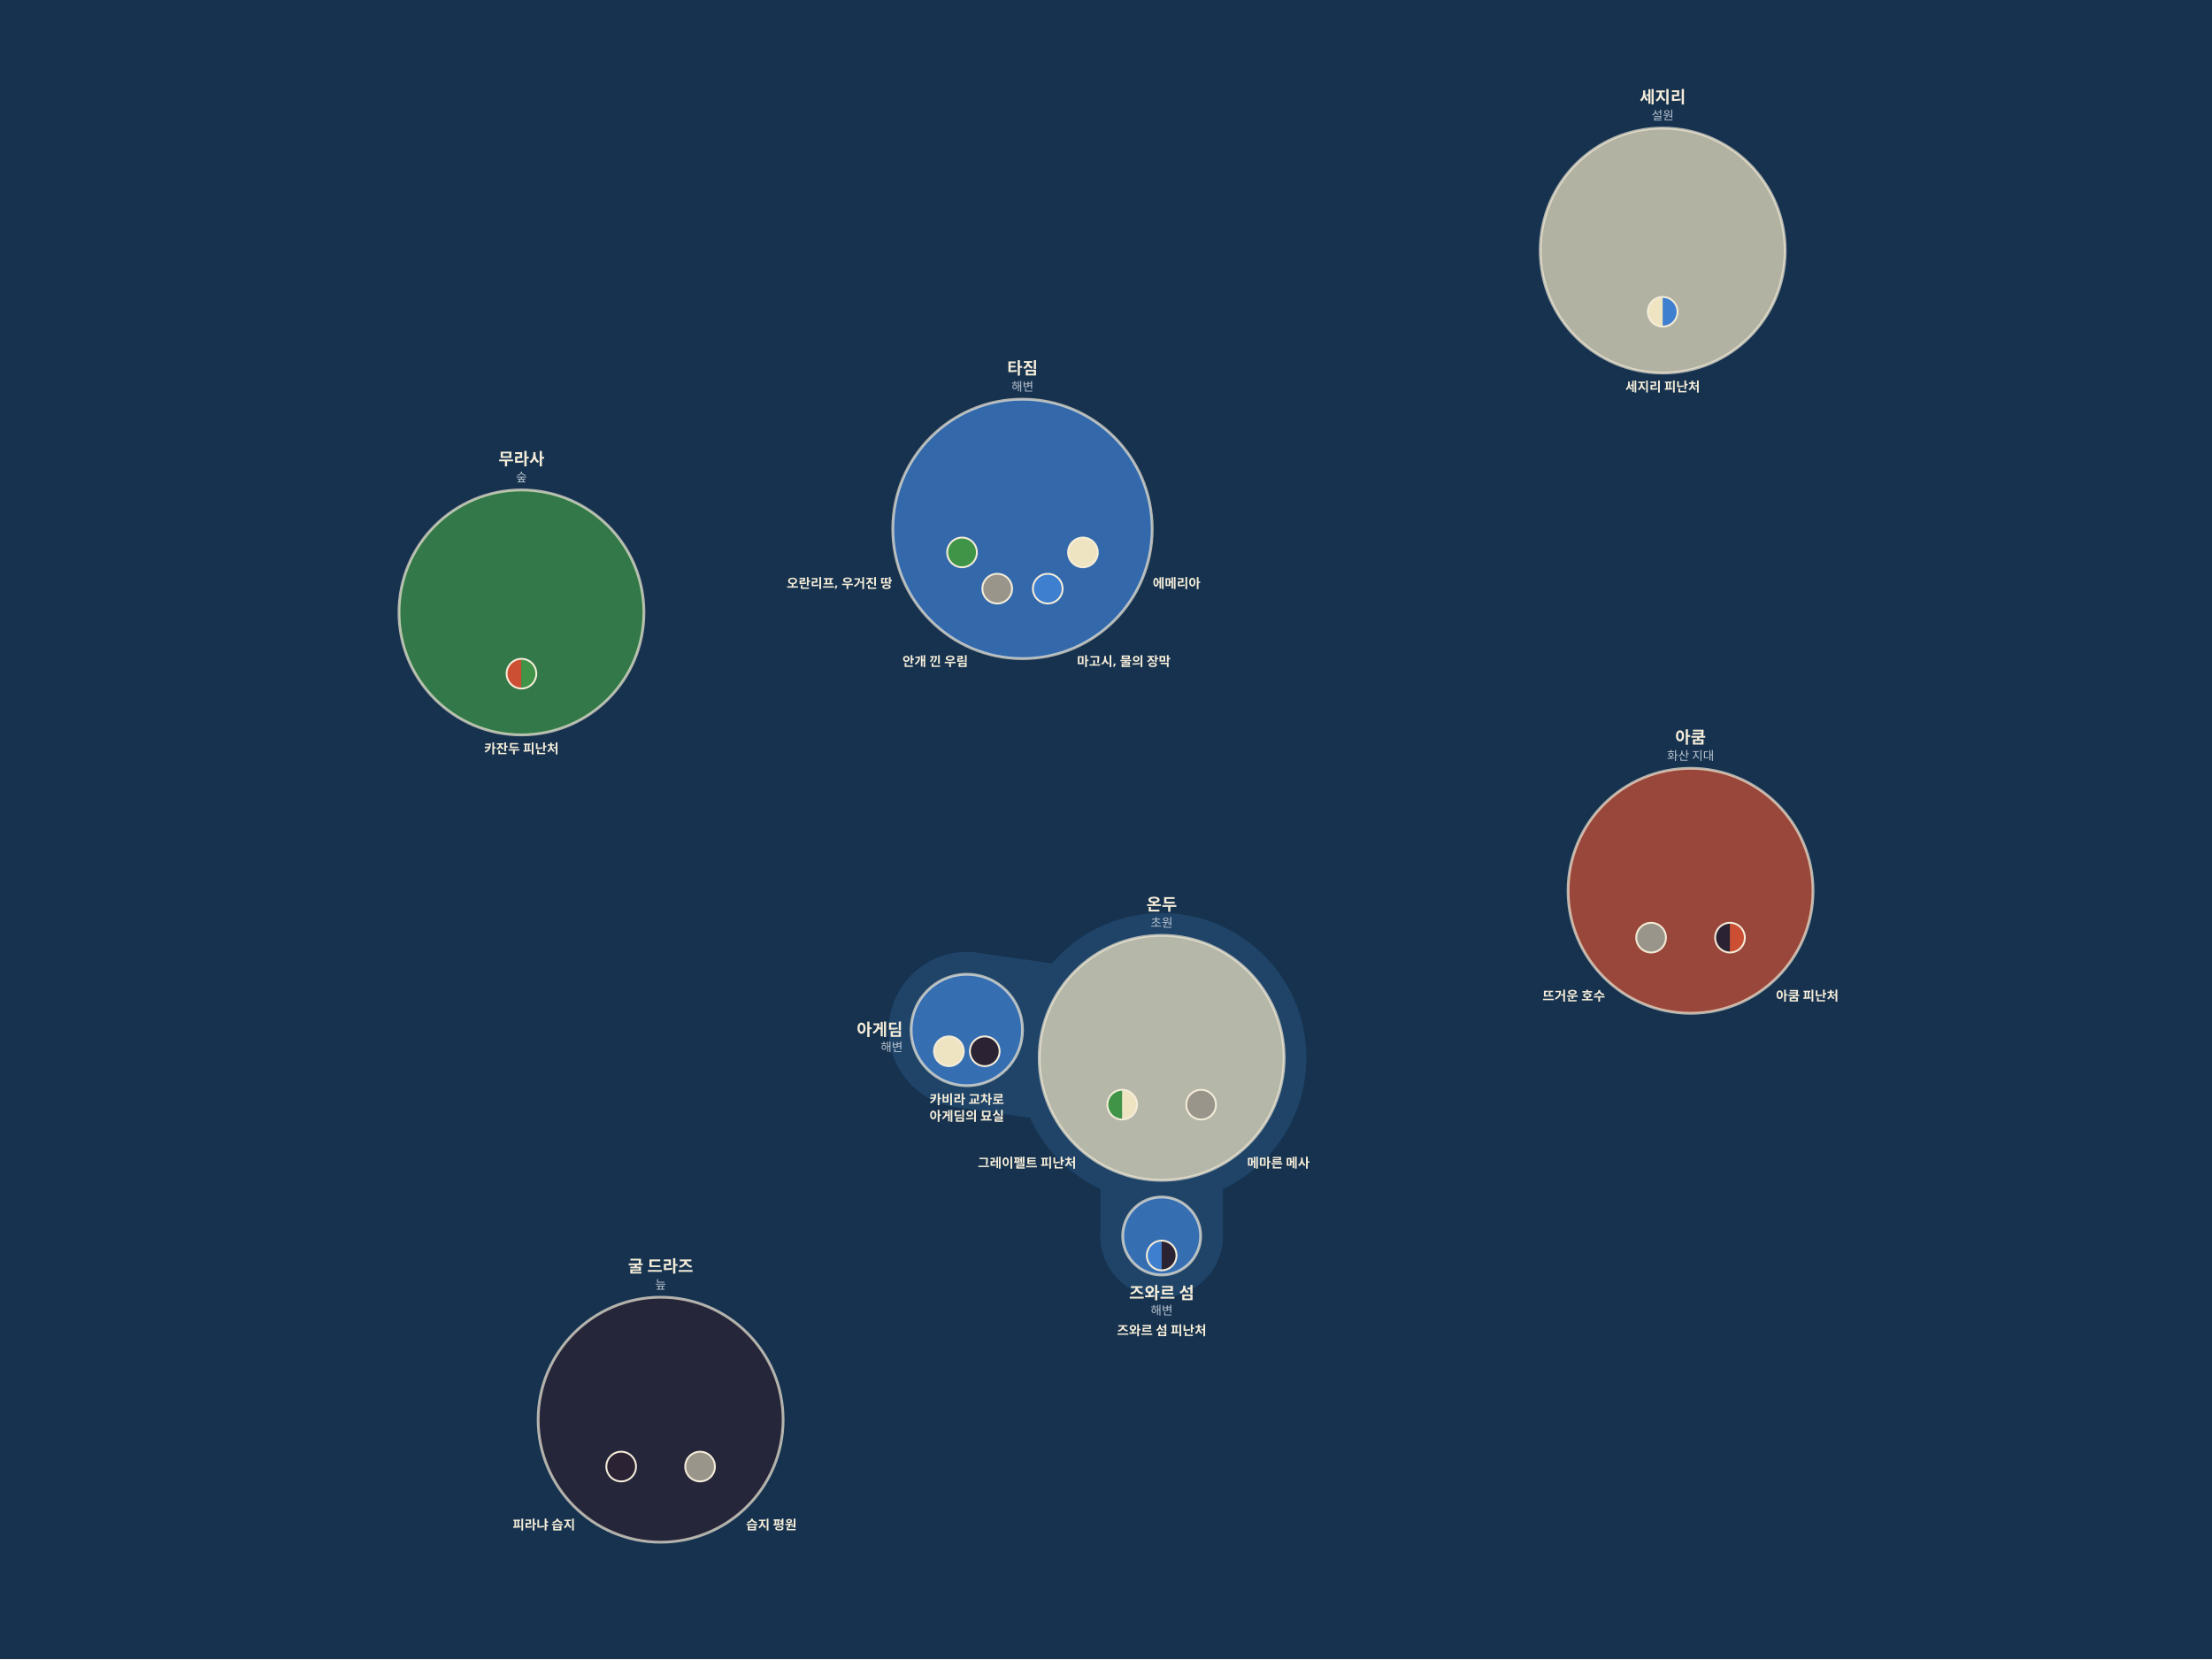
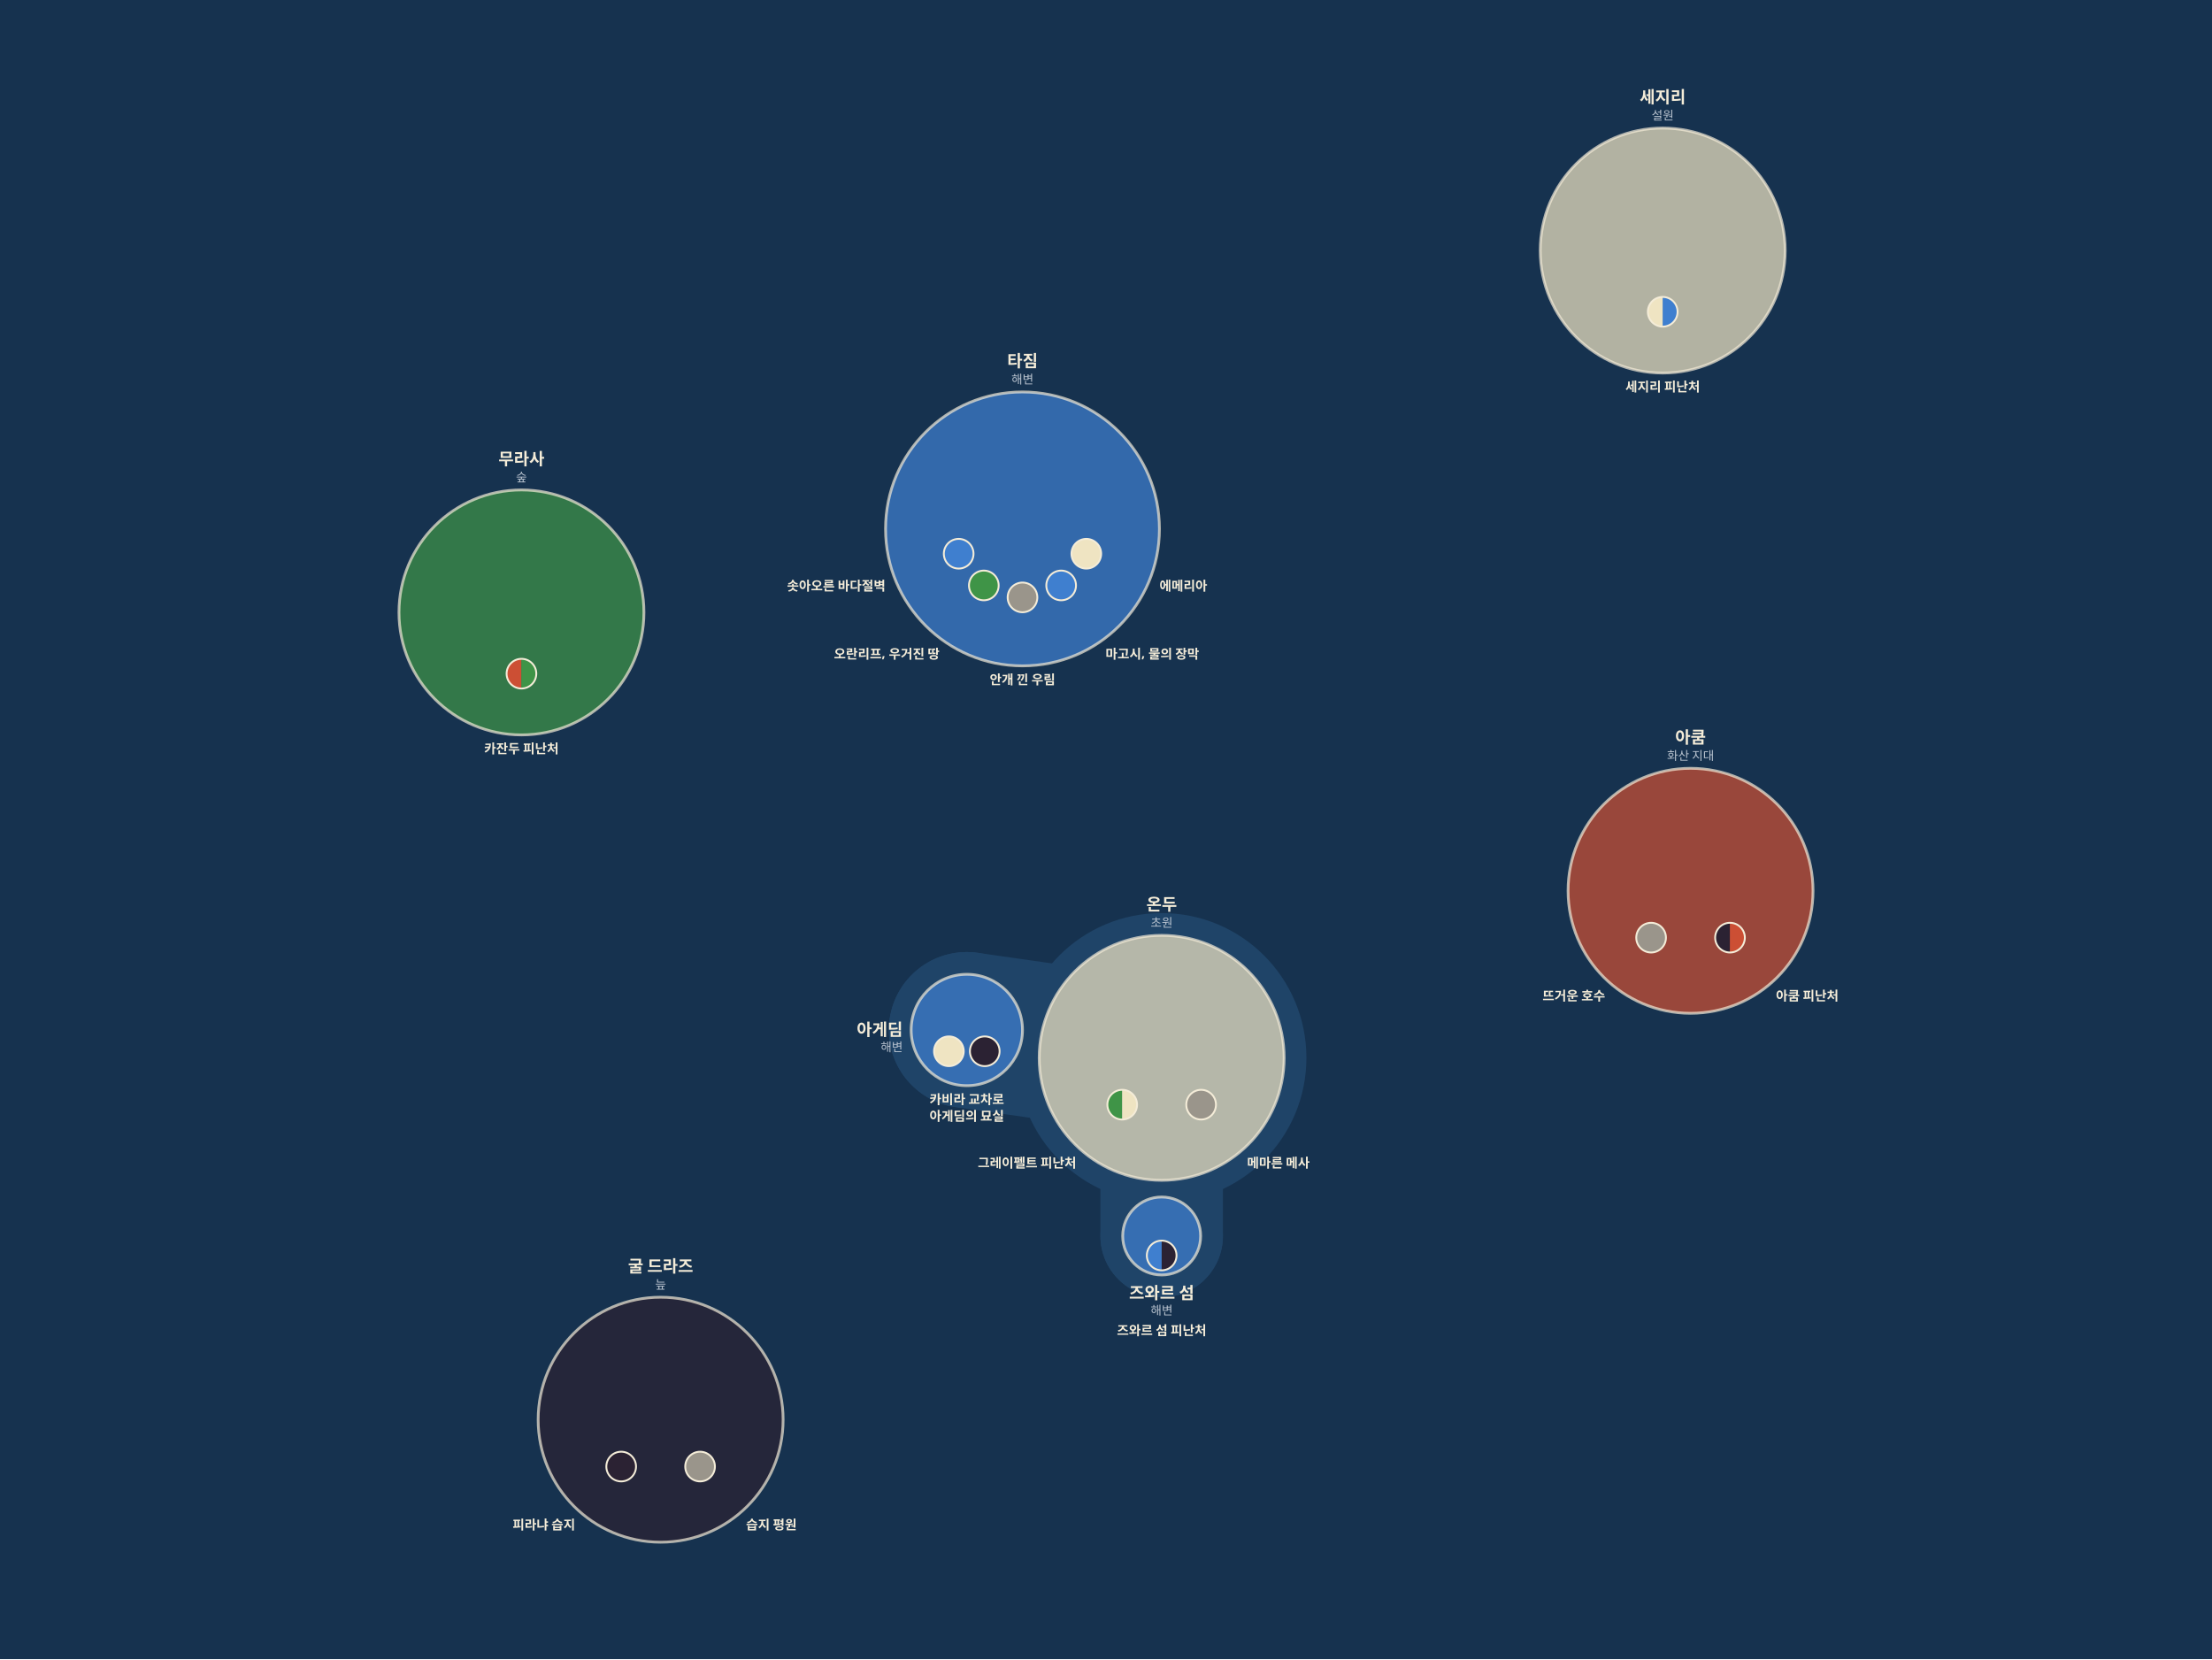
<svg xmlns="http://www.w3.org/2000/svg" viewBox="128 0 2384 1788" width="2384" height="1788">
  <style>
    .name { font: 600 18px sans-serif; fill: #f4ecd8; }
    .terrain { font: 13px sans-serif; fill: #b9c3cf; }
    .area { font: 600 14px sans-serif; fill: #f4ecd8; }
  </style>
  <rect x="128" y="0" width="2384" height="1788" fill="#16324f" />
  <line x1="1380" y1="1140" x2="1170" y2="1110" stroke="#1f4468" stroke-width="168" stroke-linecap="round" />
  <line x1="1380" y1="1140" x2="1380" y2="1332" stroke="#1f4468" stroke-width="132" stroke-linecap="round" />
  <circle cx="1380" cy="1140" r="156" fill="#1f4468" />
  <circle cx="1170" cy="1110" r="84" fill="#1f4468" />
  <circle cx="1380" cy="1332" r="66" fill="#1f4468" />
  <circle cx="1170" cy="1110" r="60" fill="#3f7fcf" fill-opacity="0.72" stroke="#f4ecd8" stroke-opacity="0.7" stroke-width="3" />
  <circle cx="1950" cy="960" r="132" fill="#cc4f34" fill-opacity="0.72" stroke="#f4ecd8" stroke-opacity="0.7" stroke-width="3" />
  <circle cx="840" cy="1530" r="132" fill="#2b2233" fill-opacity="0.72" stroke="#f4ecd8" stroke-opacity="0.7" stroke-width="3" />
  <circle cx="1380" cy="1332" r="42" fill="#3f7fcf" fill-opacity="0.72" stroke="#f4ecd8" stroke-opacity="0.7" stroke-width="3" />
  <circle cx="690" cy="660" r="132" fill="#3f9447" fill-opacity="0.72" stroke="#f4ecd8" stroke-opacity="0.7" stroke-width="3" />
  <circle cx="1380" cy="1140" r="132" fill="#efe4c2" fill-opacity="0.72" stroke="#f4ecd8" stroke-opacity="0.7" stroke-width="3" />
  <circle cx="1920" cy="270" r="132" fill="#efe4c2" fill-opacity="0.72" stroke="#f4ecd8" stroke-opacity="0.7" stroke-width="3" />
-   <circle cx="1230" cy="570" r="139.8" fill="#3f7fcf" fill-opacity="0.72" stroke="#f4ecd8" stroke-opacity="0.7" stroke-width="3" />
+   <circle cx="1230" cy="570" r="147.6" fill="#3f7fcf" fill-opacity="0.72" stroke="#f4ecd8" stroke-opacity="0.7" stroke-width="3" />
  <g>
    <circle cx="1189.327" cy="1132.945" r="16" fill="#2b2233" stroke="#f4ecd8" stroke-width="2" />
    <text x="1170" y="1207.8" text-anchor="middle" class="area">아게딤의 묘실</text>
  </g>
  <g>
    <path d="M1992.518 994.48A16 16 0 0 0 1992.518 1026.48Z" fill="#2b2233" />
    <path d="M1992.518 994.48A16 16 0 0 1 1992.518 1026.48Z" fill="#cc4f34" />
    <circle cx="1992.518" cy="1010.48" r="16" fill="none" stroke="#f4ecd8" stroke-width="2" />
    <text x="2041.994" y="1078.219" text-anchor="start" class="area">아쿰 피난처</text>
  </g>
  <g>
    <circle cx="1422.518" cy="1190.48" r="16" fill="#9a958b" stroke="#f4ecd8" stroke-width="2" />
    <text x="1471.994" y="1258.219" text-anchor="start" class="area">메마른 메사</text>
  </g>
  <g>
-     <circle cx="1295.15" cy="595.329" r="16" fill="#efe4c2" stroke="#f4ecd8" stroke-width="2" />
-     <text x="1370.365" y="633.571" text-anchor="start" class="area">에메리아</text>
+     <circle cx="1298.784" cy="596.742" r="16" fill="#efe4c2" stroke="#f4ecd8" stroke-width="2" />
+     <text x="1377.635" y="636.397" text-anchor="start" class="area">에메리아</text>
  </g>
  <g>
    <path d="M1337.482 1174.48A16 16 0 0 0 1337.482 1206.48Z" fill="#3f9447" />
    <path d="M1337.482 1174.48A16 16 0 0 1 1337.482 1206.48Z" fill="#efe4c2" />
    <circle cx="1337.482" cy="1190.48" r="16" fill="none" stroke="#f4ecd8" stroke-width="2" />
    <text x="1288.006" y="1258.219" text-anchor="end" class="area">그레이펠트 피난처</text>
  </g>
  <g>
    <path d="M1380 1337A16 16 0 0 0 1380 1369Z" fill="#3f7fcf" />
    <path d="M1380 1337A16 16 0 0 1 1380 1369Z" fill="#2b2233" />
    <circle cx="1380" cy="1353" r="16" fill="none" stroke="#f4ecd8" stroke-width="2" />
    <text x="1380" y="1438.8" text-anchor="middle" class="area">즈와르 섬 피난처</text>
  </g>
  <g>
    <circle cx="1150.673" cy="1132.945" r="16" fill="#efe4c2" stroke="#f4ecd8" stroke-width="2" />
    <text x="1170" y="1189.8" text-anchor="middle" class="area">카비라 교차로</text>
  </g>
  <g>
    <path d="M690 710A16 16 0 0 0 690 742Z" fill="#cc4f34" />
    <path d="M690 710A16 16 0 0 1 690 742Z" fill="#3f9447" />
    <circle cx="690" cy="726" r="16" fill="none" stroke="#f4ecd8" stroke-width="2" />
    <text x="690" y="811.8" text-anchor="middle" class="area">카잔두 피난처</text>
  </g>
  <g>
-     <circle cx="1257.22" cy="634.382" r="16" fill="#3f7fcf" stroke="#f4ecd8" stroke-width="2" />
-     <text x="1288.646" y="717.712" text-anchor="start" class="area">마고시, 물의 장막</text>
+     <circle cx="1271.671" cy="630.91" r="16" fill="#3f7fcf" stroke="#f4ecd8" stroke-width="2" />
+     <text x="1319.439" y="709.733" text-anchor="start" class="area">마고시, 물의 장막</text>
  </g>
  <g>
    <circle cx="882.518" cy="1580.48" r="16" fill="#9a958b" stroke="#f4ecd8" stroke-width="2" />
    <text x="931.994" y="1648.219" text-anchor="start" class="area">습지 평원</text>
  </g>
  <g>
-     <circle cx="1202.78" cy="634.382" r="16" fill="#9a958b" stroke="#f4ecd8" stroke-width="2" />
-     <text x="1171.354" y="717.712" text-anchor="end" class="area">안개 낀 우림</text>
+     <circle cx="1230" cy="643.8" r="16" fill="#9a958b" stroke="#f4ecd8" stroke-width="2" />
+     <text x="1230" y="737.4" text-anchor="middle" class="area">안개 낀 우림</text>
  </g>
  <g>
-     <circle cx="1164.85" cy="595.329" r="16" fill="#3f9447" stroke="#f4ecd8" stroke-width="2" />
-     <text x="1089.635" y="633.571" text-anchor="end" class="area">오란리프, 우거진 땅</text>
+     <circle cx="1188.329" cy="630.91" r="16" fill="#3f9447" stroke="#f4ecd8" stroke-width="2" />
+     <text x="1140.561" y="709.733" text-anchor="end" class="area">오란리프, 우거진 땅</text>
  </g>
  <g>
    <circle cx="797.482" cy="1580.48" r="16" fill="#2b2233" stroke="#f4ecd8" stroke-width="2" />
    <text x="748.006" y="1648.219" text-anchor="end" class="area">피라냐 습지</text>
  </g>
  <g>
    <circle cx="1907.482" cy="1010.48" r="16" fill="#9a958b" stroke="#f4ecd8" stroke-width="2" />
    <text x="1858.006" y="1078.219" text-anchor="end" class="area">뜨거운 호수</text>
  </g>
  <g>
    <path d="M1920 320A16 16 0 0 0 1920 352Z" fill="#efe4c2" />
    <path d="M1920 320A16 16 0 0 1 1920 352Z" fill="#3f7fcf" />
    <circle cx="1920" cy="336" r="16" fill="none" stroke="#f4ecd8" stroke-width="2" />
    <text x="1920" y="421.8" text-anchor="middle" class="area">세지리 피난처</text>
+   </g>
+   <g>
+     <circle cx="1161.216" cy="596.742" r="16" fill="#3f7fcf" stroke="#f4ecd8" stroke-width="2" />
+     <text x="1082.365" y="636.397" text-anchor="end" class="area">솟아오른 바다절벽</text>
  </g>
  <g>
    <text x="1101" y="1116" text-anchor="end" class="name">아게딤</text>
    <text x="1101" y="1133" text-anchor="end" class="terrain">해변</text>
  </g>
  <g>
    <text x="1950" y="801" text-anchor="middle" class="name">아쿰</text>
    <text x="1950" y="819" text-anchor="middle" class="terrain">화산 지대</text>
  </g>
  <g>
    <text x="840" y="1371" text-anchor="middle" class="name">굴 드라즈</text>
    <text x="840" y="1389" text-anchor="middle" class="terrain">늪</text>
  </g>
  <g>
    <text x="1380" y="1399.8" text-anchor="middle" class="name">즈와르 섬</text>
    <text x="1380" y="1416.8" text-anchor="middle" class="terrain">해변</text>
  </g>
  <g>
    <text x="690" y="501" text-anchor="middle" class="name">무라사</text>
    <text x="690" y="519" text-anchor="middle" class="terrain">숲</text>
  </g>
  <g>
    <text x="1380" y="981" text-anchor="middle" class="name">온두</text>
    <text x="1380" y="999" text-anchor="middle" class="terrain">초원</text>
  </g>
  <g>
    <text x="1920" y="111" text-anchor="middle" class="name">세지리</text>
    <text x="1920" y="129" text-anchor="middle" class="terrain">설원</text>
  </g>
  <g>
-     <text x="1230" y="403.2" text-anchor="middle" class="name">타짐</text>
-     <text x="1230" y="421.2" text-anchor="middle" class="terrain">해변</text>
+     <text x="1230" y="395.4" text-anchor="middle" class="name">타짐</text>
+     <text x="1230" y="413.4" text-anchor="middle" class="terrain">해변</text>
  </g>
</svg>
